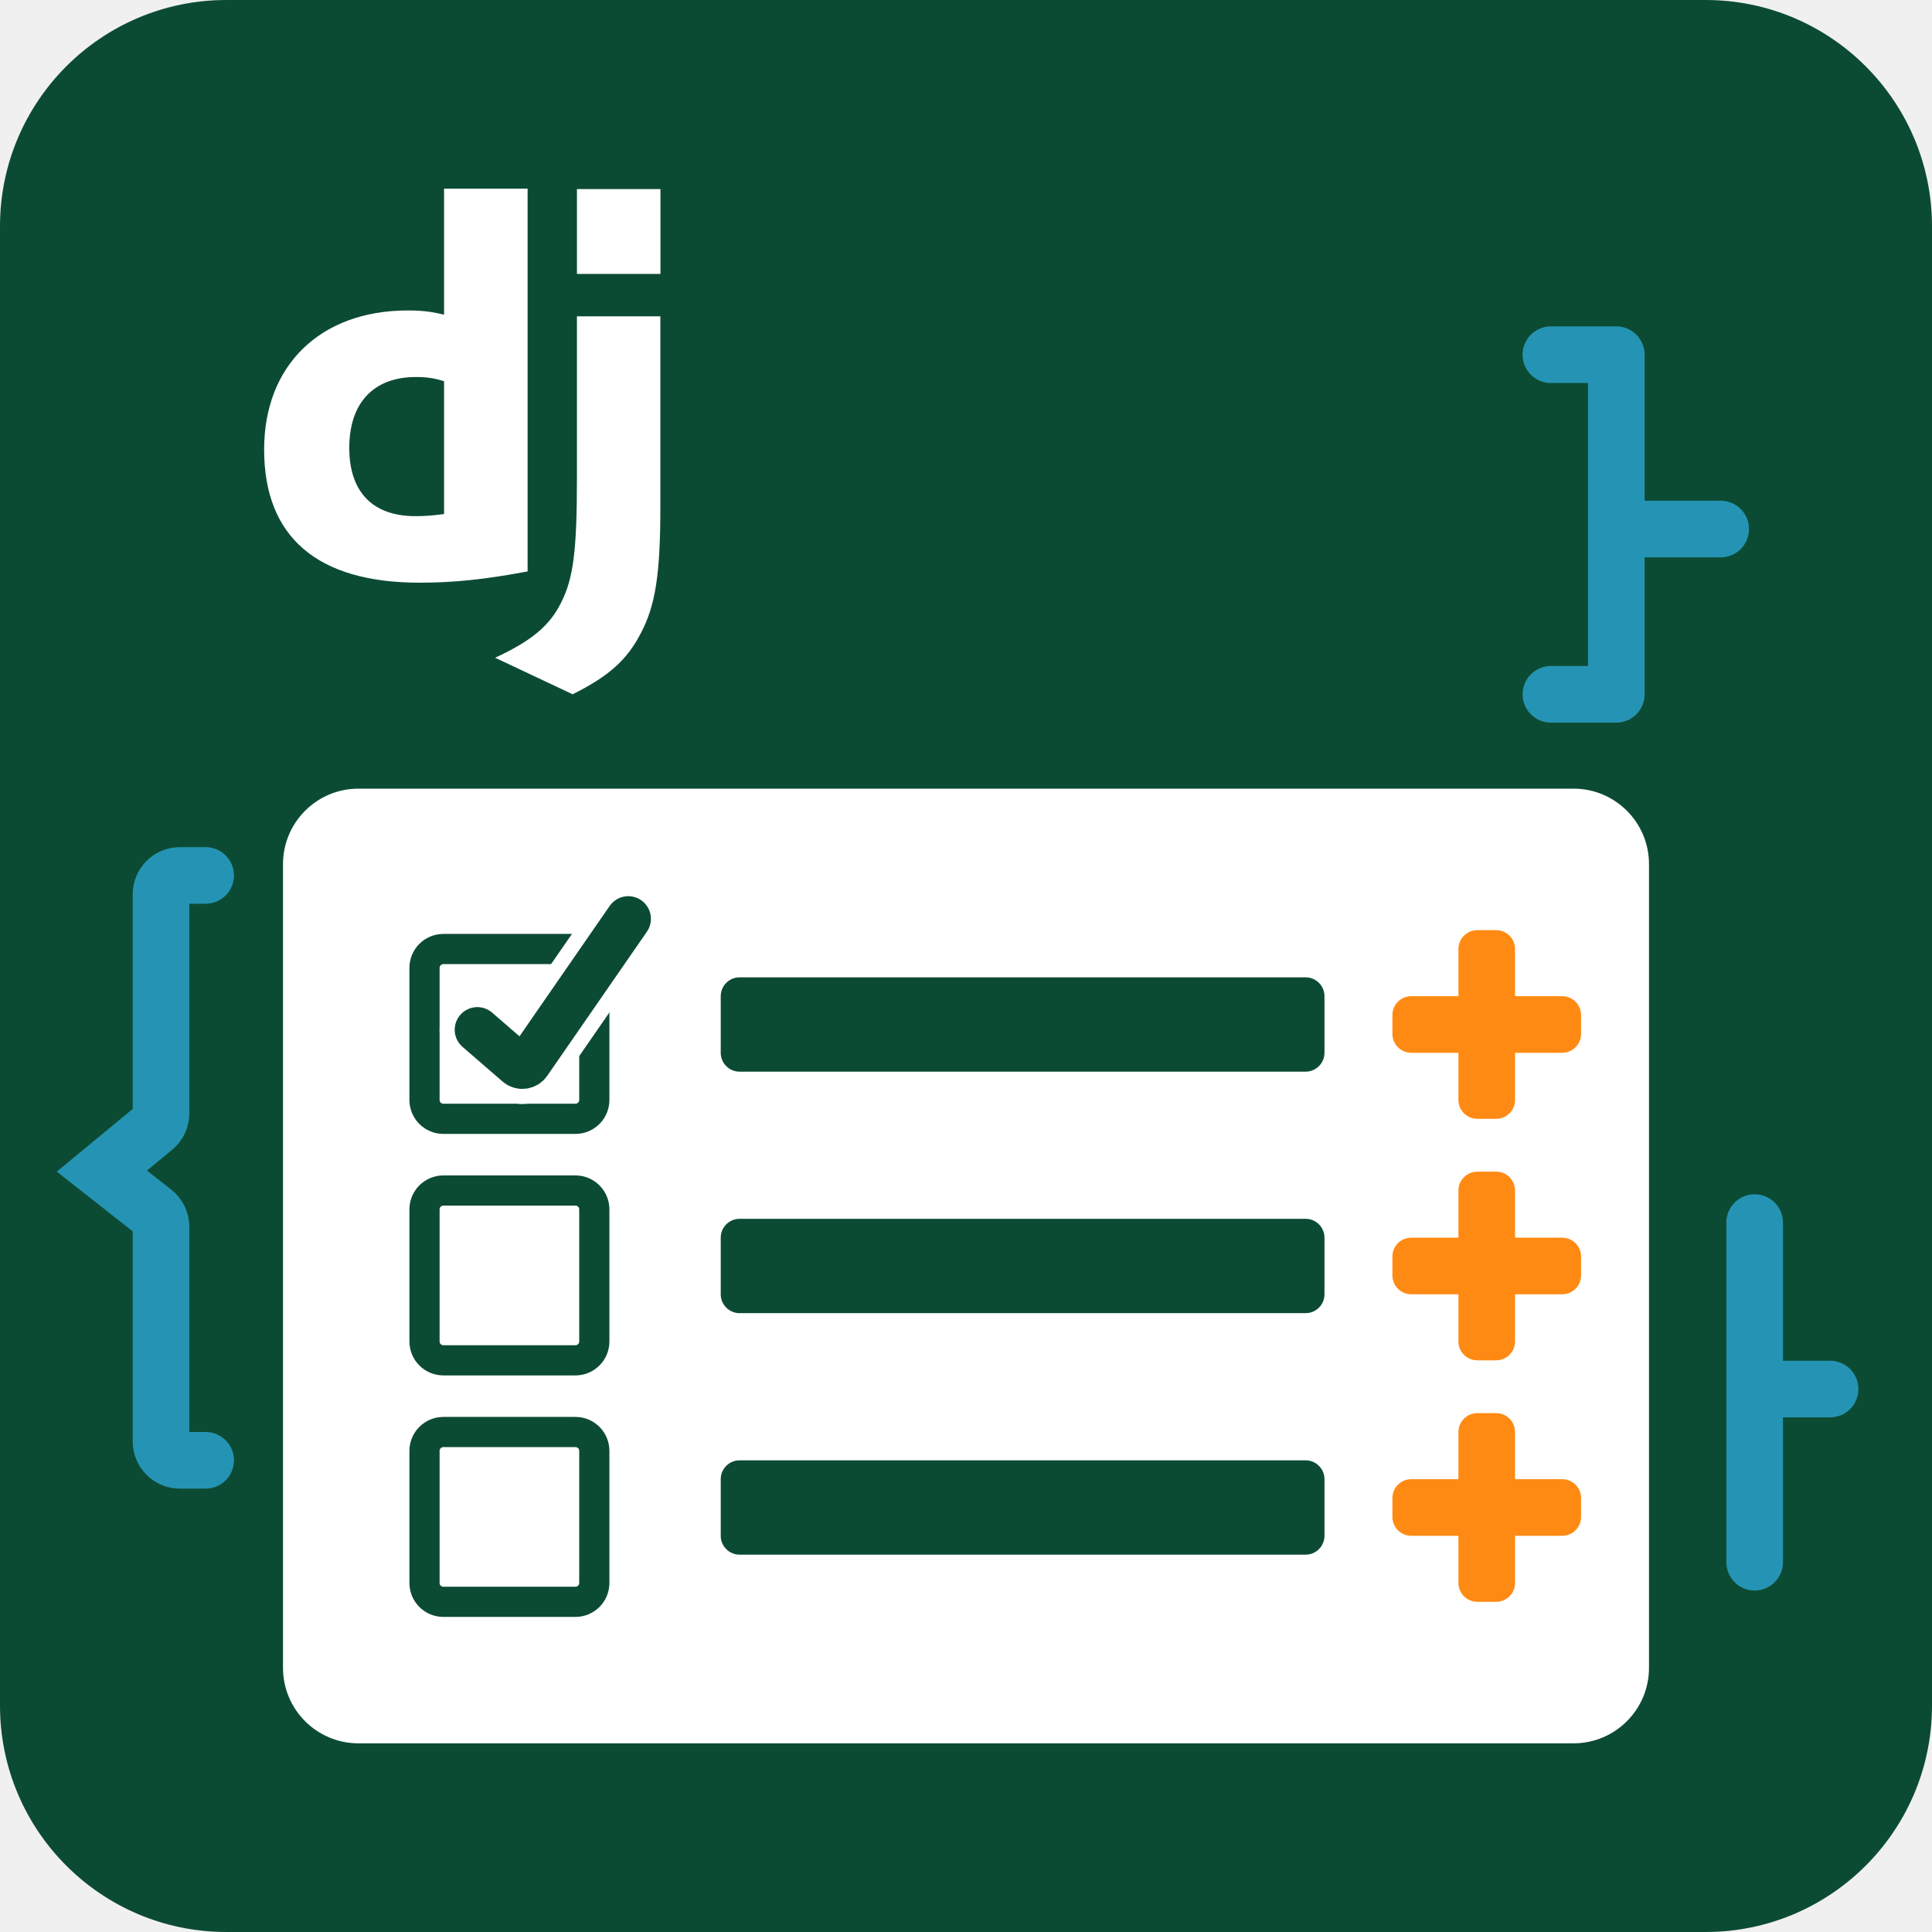
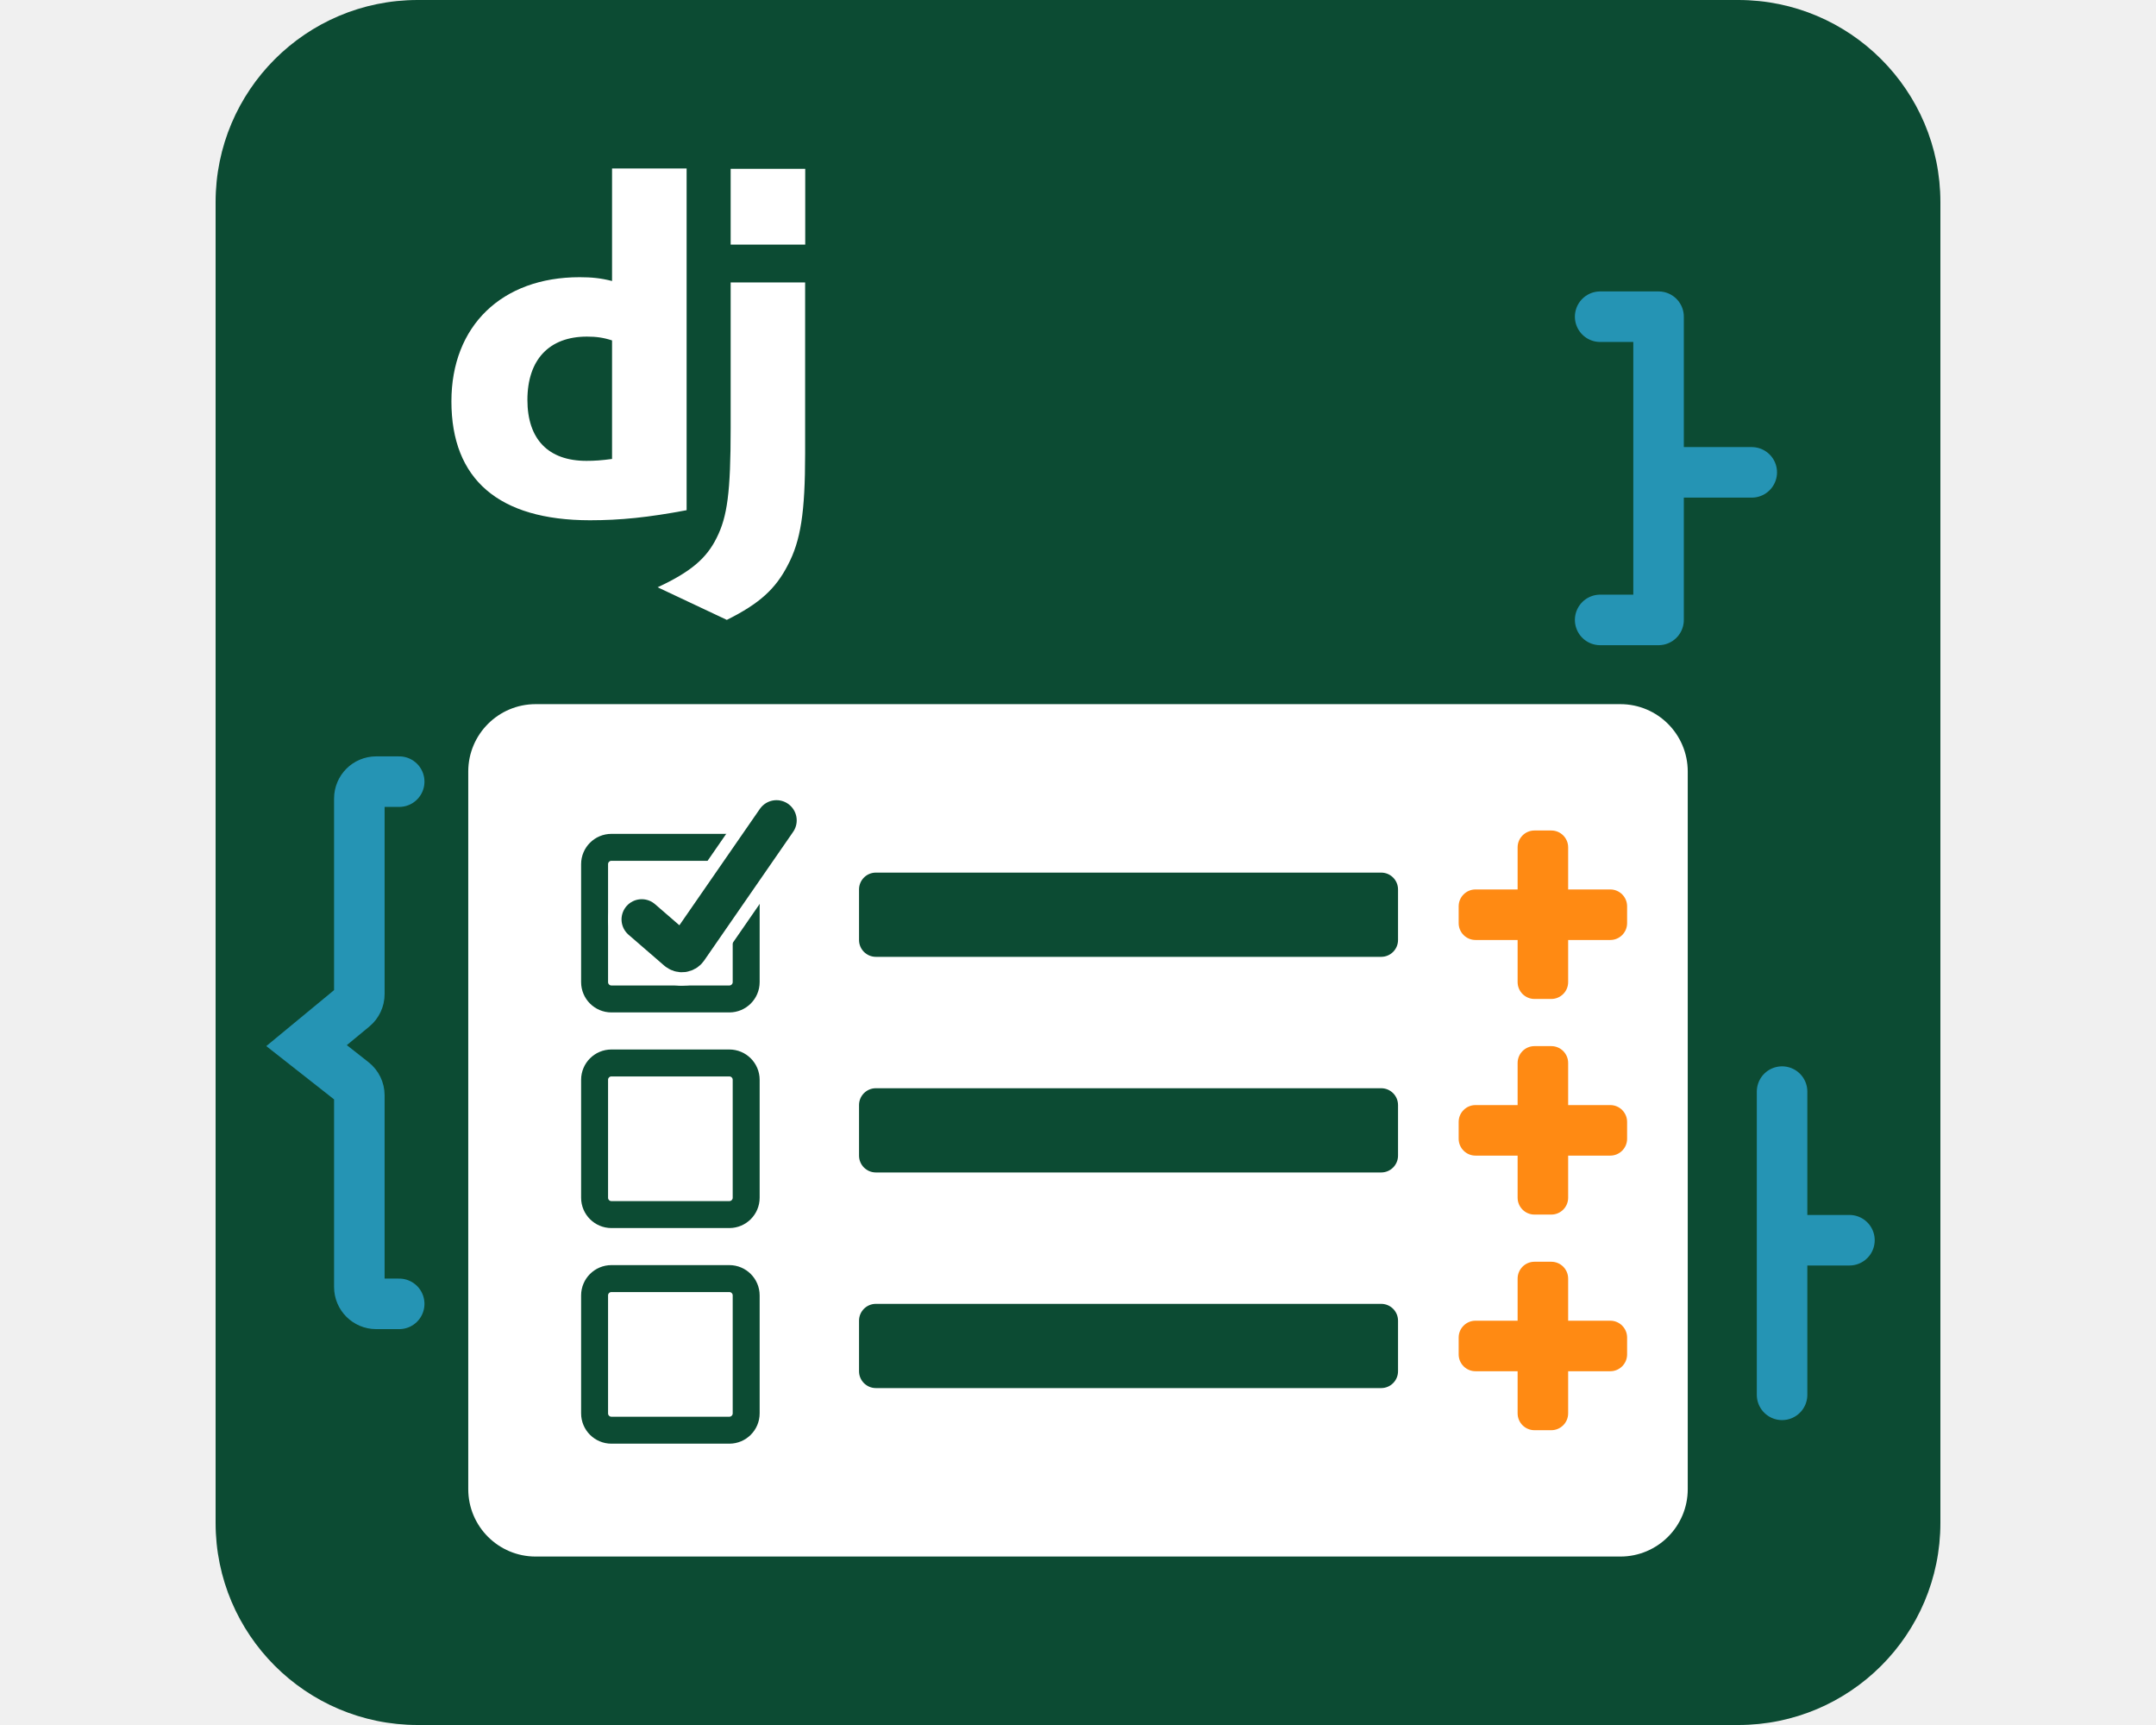
- <svg xmlns="http://www.w3.org/2000/svg" xmlns:xlink="http://www.w3.org/1999/xlink" width="1024" height="1024">
+ <svg xmlns="http://www.w3.org/2000/svg" xmlns:xlink="http://www.w3.org/1999/xlink" width="1280" height="1024">
  <defs>
-     <path d="m253 545.79 21.237 18.381a4 4 0 0 0 5.908-.75L333 487" id="a" />
+     <path d="m 253,545.79 21.237,18.381 a 4,4 0 0 0 5.908,-0.75 L 333,487" id="a" />
  </defs>
-   <g fill="none" fill-rule="evenodd">
-     <rect fill="#0C4B33" width="1024" height="1024" rx="120" />
-     <path d="M235.37 100h44.268v202.863c-22.675 4.289-39.368 5.976-57.428 5.976-54.066-.056-82.21-24.207-82.21-70.591 0-44.69 29.853-73.695 76.114-73.695 7.179 0 12.648.565 19.257 2.257V100Zm0 102.078c-5.184-1.693-9.456-2.257-14.926-2.257-22.39 0-35.322 13.655-35.322 37.586 0 23.3 12.363 36.165 35.037 36.165 4.9 0 8.888-.277 15.212-1.123v-70.371Zm114.628-34.421v101.57c0 34.98-2.62 51.8-10.312 66.302-7.178 13.944-16.636 22.735-36.177 32.446l-41.077-19.354c19.542-9.08 29-17.104 35.038-29.349 6.324-12.52 8.318-27.023 8.318-65.168v-86.447h44.21Zm-44.21-67.431h44.267v44.973h-44.267v-44.973Z" fill="#FFF" fill-rule="nonzero" />
-     <path d="M834 418c22.091 0 40 17.909 40 40v426c0 22.091-17.909 40-40 40H190c-22.091 0-40-17.909-40-40V458c0-22.091 17.909-40 40-40h644ZM692 774H392c-5.523 0-10 4.477-10 10v30c0 5.523 4.477 10 10 10h300c5.523 0 10-4.477 10-10v-30c0-5.523-4.477-10-10-10Zm0-128H392c-5.523 0-10 4.477-10 10v30c0 5.523 4.477 10 10 10h300c5.523 0 10-4.477 10-10v-30c0-5.523-4.477-10-10-10Zm0-128H392c-5.523 0-10 4.477-10 10v30c0 5.523 4.477 10 10 10h300c5.523 0 10-4.477 10-10v-30c0-5.523-4.477-10-10-10Z" fill="#FFF" />
-     <path d="M793 493c5.523 0 10 4.477 10 10v25h25c5.523 0 10 4.477 10 10v10c0 5.523-4.477 10-10 10h-25v25c0 5.523-4.477 10-10 10h-10c-5.523 0-10-4.477-10-10v-25h-25c-5.523 0-10-4.477-10-10v-10c0-5.523 4.477-10 10-10h25v-25c0-5.523 4.477-10 10-10h10Zm0 128c5.523 0 10 4.477 10 10v25h25c5.523 0 10 4.477 10 10v10c0 5.523-4.477 10-10 10h-25v25c0 5.523-4.477 10-10 10h-10c-5.523 0-10-4.477-10-10v-25h-25c-5.523 0-10-4.477-10-10v-10c0-5.523 4.477-10 10-10h25v-25c0-5.523 4.477-10 10-10h10Zm0 128c5.523 0 10 4.477 10 10v25h25c5.523 0 10 4.477 10 10v10c0 5.523-4.477 10-10 10h-25v25c0 5.523-4.477 10-10 10h-10c-5.523 0-10-4.477-10-10v-25h-25c-5.523 0-10-4.477-10-10v-10c0-5.523 4.477-10 10-10h25v-25c0-5.523 4.477-10 10-10h10Z" fill="#FF8A13" />
-     <rect stroke="#0C4B33" stroke-width="16" x="225" y="503" width="90" height="90" rx="10" />
-     <rect stroke="#0C4B33" stroke-width="16" x="225" y="631" width="90" height="90" rx="10" />
-     <rect stroke="#0C4B33" stroke-width="16" x="225" y="759" width="90" height="90" rx="10" />
+   <g fill="none" fill-rule="evenodd" transform="translate(128)">
+     <rect fill="#0c4b33" width="1024" height="1024" rx="120" x="0" y="0" />
+     <path d="m 235.37,100 h 44.268 v 202.863 c -22.675,4.289 -39.368,5.976 -57.428,5.976 C 168.144,308.783 140,284.632 140,238.248 c 0,-44.69 29.853,-73.695 76.114,-73.695 7.179,0 12.648,0.565 19.257,2.257 V 100 Z m 0,102.078 c -5.184,-1.693 -9.456,-2.257 -14.926,-2.257 -22.39,0 -35.322,13.655 -35.322,37.586 0,23.3 12.363,36.165 35.037,36.165 4.9,0 8.888,-0.277 15.212,-1.123 v -70.371 z m 114.628,-34.421 v 101.57 c 0,34.98 -2.62,51.8 -10.312,66.302 -7.178,13.944 -16.636,22.735 -36.177,32.446 l -41.077,-19.354 c 19.542,-9.08 29,-17.104 35.038,-29.349 6.324,-12.52 8.318,-27.023 8.318,-65.168 v -86.447 z m -44.21,-67.431 h 44.267 v 44.973 h -44.267 z" fill="#ffffff" fill-rule="nonzero" />
+     <path d="m 834,418 c 22.091,0 40,17.909 40,40 v 426 c 0,22.091 -17.909,40 -40,40 H 190 c -22.091,0 -40,-17.909 -40,-40 V 458 c 0,-22.091 17.909,-40 40,-40 z M 692,774 H 392 c -5.523,0 -10,4.477 -10,10 v 30 c 0,5.523 4.477,10 10,10 h 300 c 5.523,0 10,-4.477 10,-10 v -30 c 0,-5.523 -4.477,-10 -10,-10 z m 0,-128 H 392 c -5.523,0 -10,4.477 -10,10 v 30 c 0,5.523 4.477,10 10,10 h 300 c 5.523,0 10,-4.477 10,-10 v -30 c 0,-5.523 -4.477,-10 -10,-10 z m 0,-128 H 392 c -5.523,0 -10,4.477 -10,10 v 30 c 0,5.523 4.477,10 10,10 h 300 c 5.523,0 10,-4.477 10,-10 v -30 c 0,-5.523 -4.477,-10 -10,-10 z" fill="#ffffff" />
+     <path d="m 793,493 c 5.523,0 10,4.477 10,10 v 25 h 25 c 5.523,0 10,4.477 10,10 v 10 c 0,5.523 -4.477,10 -10,10 h -25 v 25 c 0,5.523 -4.477,10 -10,10 h -10 c -5.523,0 -10,-4.477 -10,-10 v -25 h -25 c -5.523,0 -10,-4.477 -10,-10 v -10 c 0,-5.523 4.477,-10 10,-10 h 25 v -25 c 0,-5.523 4.477,-10 10,-10 z m 0,128 c 5.523,0 10,4.477 10,10 v 25 h 25 c 5.523,0 10,4.477 10,10 v 10 c 0,5.523 -4.477,10 -10,10 h -25 v 25 c 0,5.523 -4.477,10 -10,10 h -10 c -5.523,0 -10,-4.477 -10,-10 v -25 h -25 c -5.523,0 -10,-4.477 -10,-10 v -10 c 0,-5.523 4.477,-10 10,-10 h 25 v -25 c 0,-5.523 4.477,-10 10,-10 z m 0,128 c 5.523,0 10,4.477 10,10 v 25 h 25 c 5.523,0 10,4.477 10,10 v 10 c 0,5.523 -4.477,10 -10,10 h -25 v 25 c 0,5.523 -4.477,10 -10,10 h -10 c -5.523,0 -10,-4.477 -10,-10 v -25 h -25 c -5.523,0 -10,-4.477 -10,-10 v -10 c 0,-5.523 4.477,-10 10,-10 h 25 v -25 c 0,-5.523 4.477,-10 10,-10 z" fill="#ff8a13" />
+     <rect stroke="#0c4b33" stroke-width="16" x="225" y="503" width="90" height="90" rx="10" />
+     <rect stroke="#0c4b33" stroke-width="16" x="225" y="631" width="90" height="90" rx="10" />
+     <rect stroke="#0c4b33" stroke-width="16" x="225" y="759" width="90" height="90" rx="10" />
    <g stroke-linecap="round">
-       <use stroke="#FFF" stroke-width="40" xlink:href="#a" />
-       <use stroke="#0C4B33" stroke-width="24" xlink:href="#a" />
+       <use stroke="#ffffff" stroke-width="40" xlink:href="#a" />
+       <use stroke="#0c4b33" stroke-width="24" xlink:href="#a" />
    </g>
-     <path d="M109 464H95.338c-5.523 0-10 4.477-10 10v116.119a10 10 0 0 1-3.634 7.712L54 620.7h0l27.517 21.629a10 10 0 0 1 3.82 7.862V764c0 5.523 4.478 10 10 10H109" stroke="#2594B4" stroke-width="30" stroke-linecap="round" />
-     <path d="M822 188h34.677v92.4H912h-55.323 0V368H822m108 280v88.226h40-40V828" stroke="#2594B4" stroke-width="30" stroke-linecap="round" stroke-linejoin="round" />
+     <path d="M 109,464 H 95.338 c -5.523,0 -10,4.477 -10,10 v 116.119 a 10,10 0 0 1 -3.634,7.712 L 54,620.7 v 0 l 27.517,21.629 a 10,10 0 0 1 3.82,7.862 V 764 c 0,5.523 4.478,10 10,10 H 109" stroke="#2594b4" stroke-width="30" stroke-linecap="round" />
+     <path d="m 822,188 h 34.677 v 92.4 H 912 856.677 v 0 87.6 H 822 m 108,280 v 88.226 h 40 -40 V 828" stroke="#2594b4" stroke-width="30" stroke-linecap="round" stroke-linejoin="round" />
  </g>
</svg>
